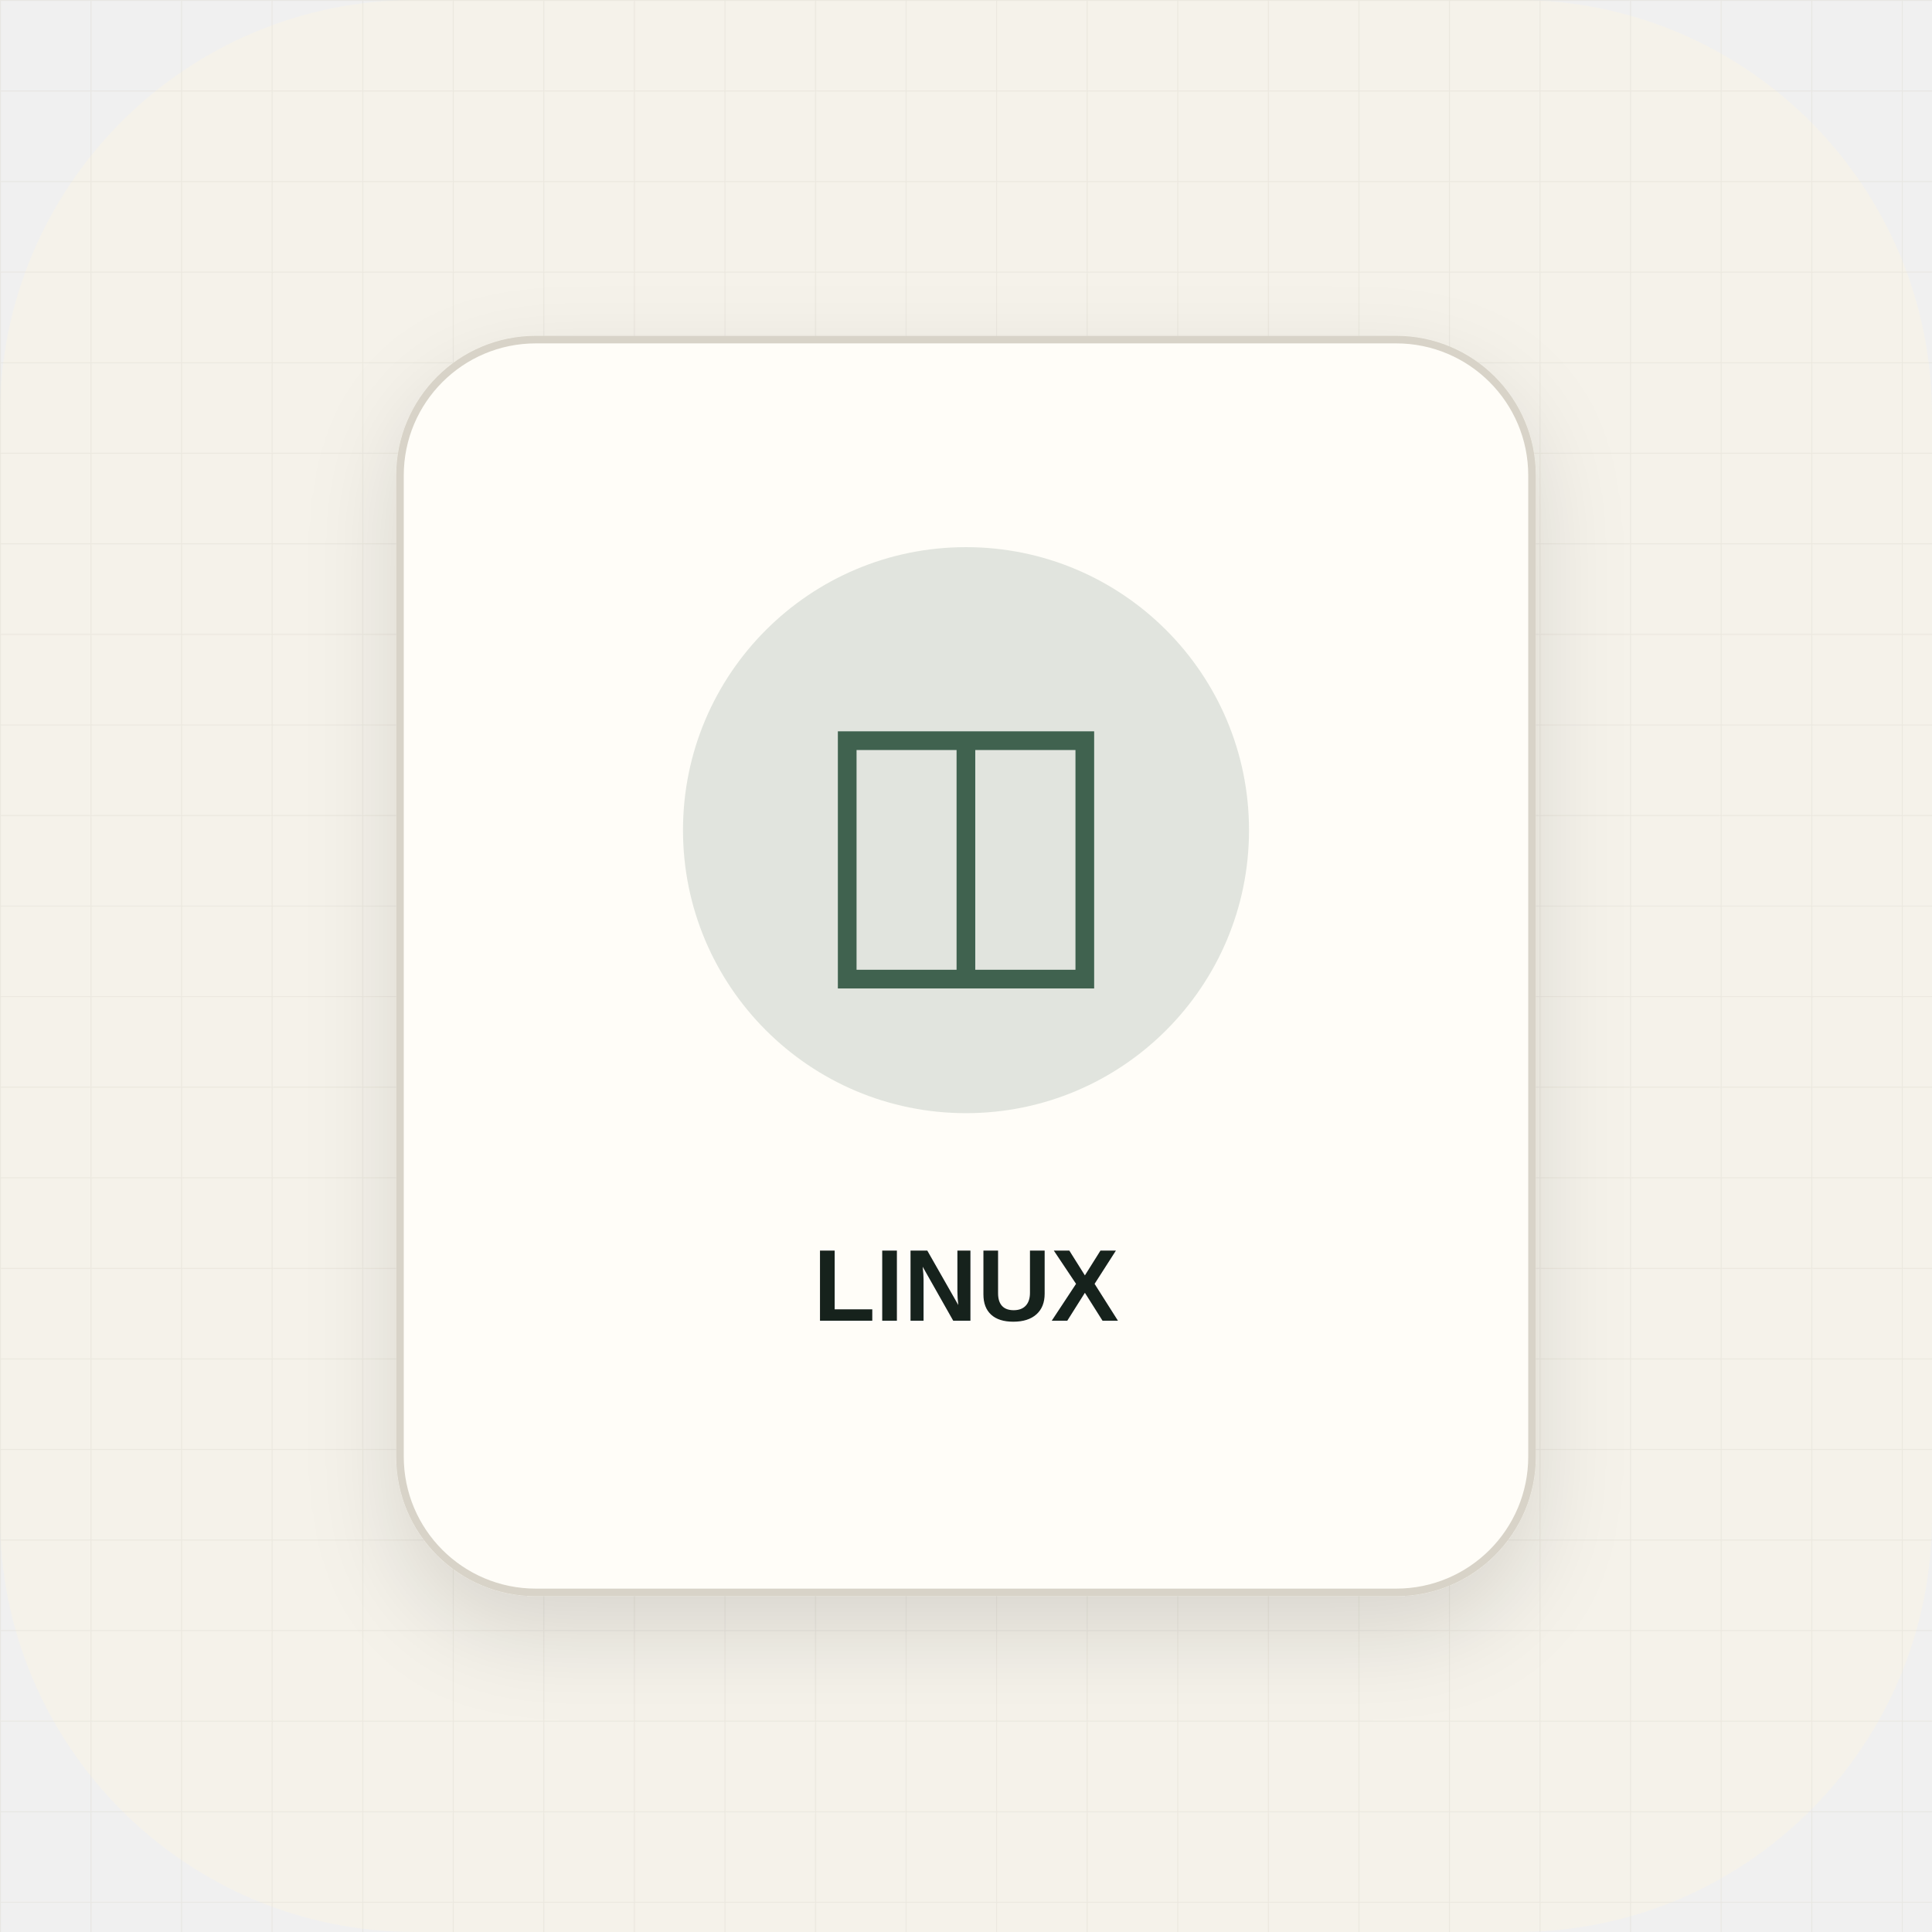
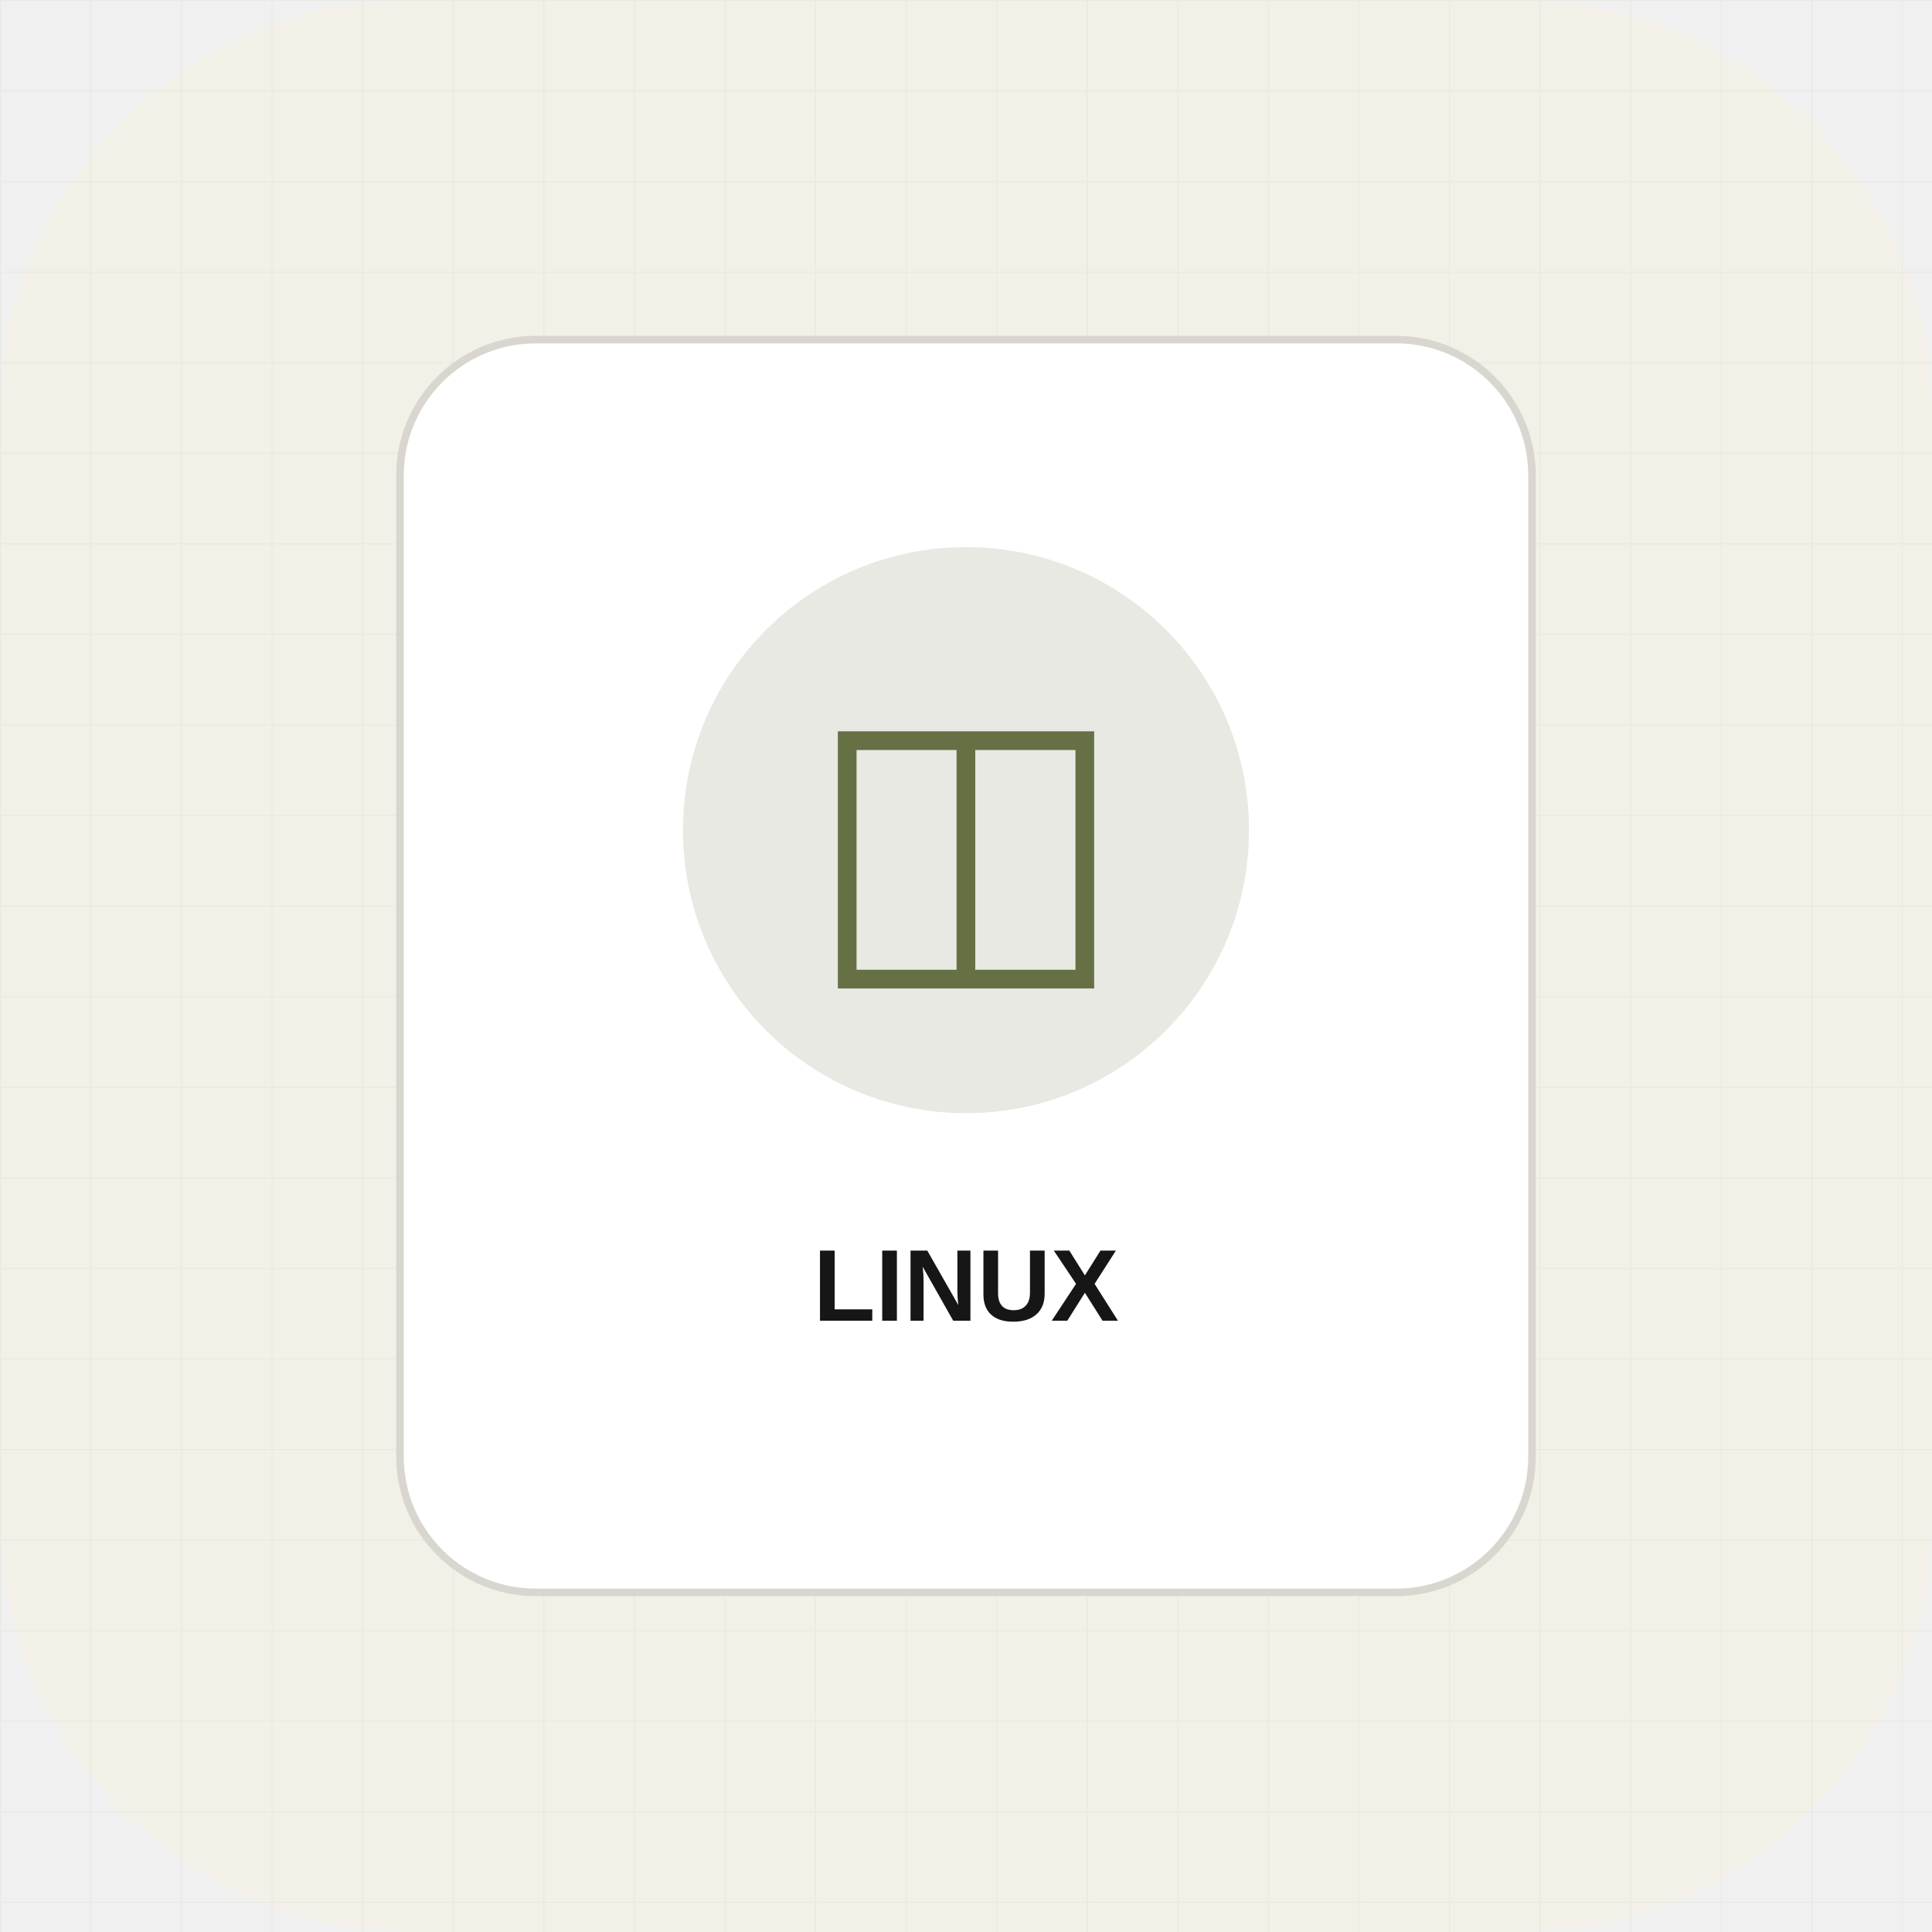
<svg xmlns="http://www.w3.org/2000/svg" width="1024" height="1024" viewBox="0 0 1024 1024" role="img" aria-label="RUN-003 LINUX runner visual">
  <defs>
    <pattern id="grid" width="48" height="48" patternUnits="userSpaceOnUse">
-       <path d="M48 0H0V48" fill="none" stroke="#d8d3c8" stroke-width="1" opacity=".45" />
+       <path d="M48 0H0V48" fill="none" stroke="#d8d6cf" stroke-width="1" opacity=".45" />
    </pattern>
    <filter id="shadow" x="-20%" y="-20%" width="140%" height="160%">
-       <feDropShadow dx="0" dy="20" stdDeviation="24" flood-color="#17201d" flood-opacity=".12" />
+       <feDropShadow dx="0" dy="0" stdDeviation="0" flood-opacity="0" />
    </filter>
  </defs>
-   <rect width="1024" height="1024" rx="220" fill="#f5f2ea" />
+   <rect width="1024" height="1024" rx="220" fill="#f3f0e7" />
  <rect width="1024" height="1024" fill="url(#grid)" opacity=".7" />
  <g transform="translate(212 180)" filter="url(#shadow)">
-     <rect width="600" height="664" rx="72" fill="#fffdf8" stroke="#d8d3c8" stroke-width="4" />
-     <circle cx="300" cy="260" r="150" fill="#3f6250" opacity=".16" />
-     <text x="300" y="322" fill="#3f6250" font-family="Arial, 'Noto Sans KR', sans-serif" font-size="178" font-weight="800" text-anchor="middle">◫</text>
-     <text x="300" y="520" fill="#18201d" font-family="Arial, 'Noto Sans KR', sans-serif" font-size="54" font-weight="800" text-anchor="middle">LINUX</text>
+     <rect width="600" height="664" rx="72" fill="#ffffff" stroke="#d8d6cf" stroke-width="4" />
+     <circle cx="300" cy="260" r="150" fill="#667045" opacity=".16" />
+     <text x="300" y="322" fill="#667045" font-family="Arial, 'Noto Sans KR', sans-serif" font-size="178" font-weight="800" text-anchor="middle">◫</text>
+     <text x="300" y="520" fill="#171714" font-family="Arial, 'Noto Sans KR', sans-serif" font-size="54" font-weight="800" text-anchor="middle">LINUX</text>
  </g>
</svg>
